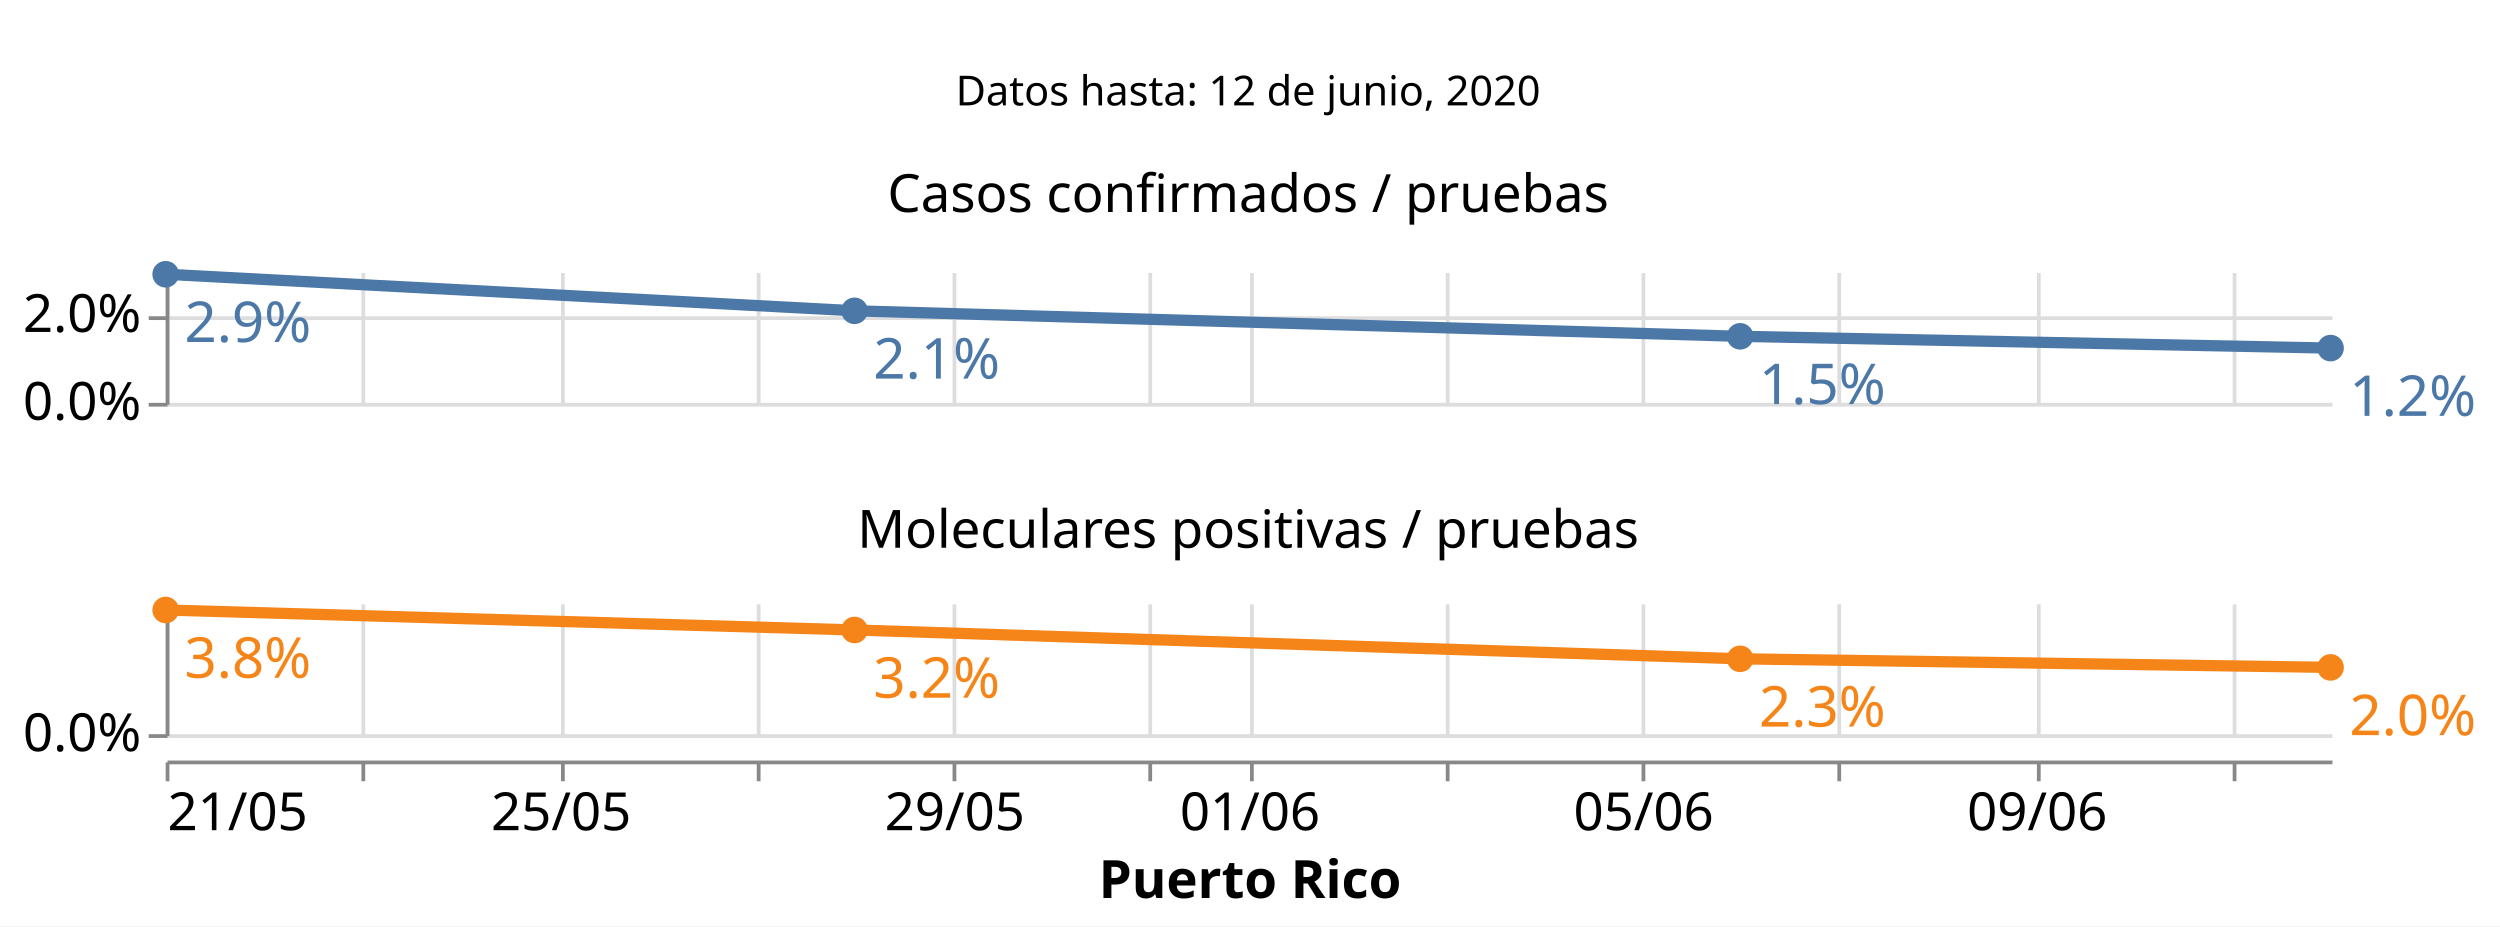
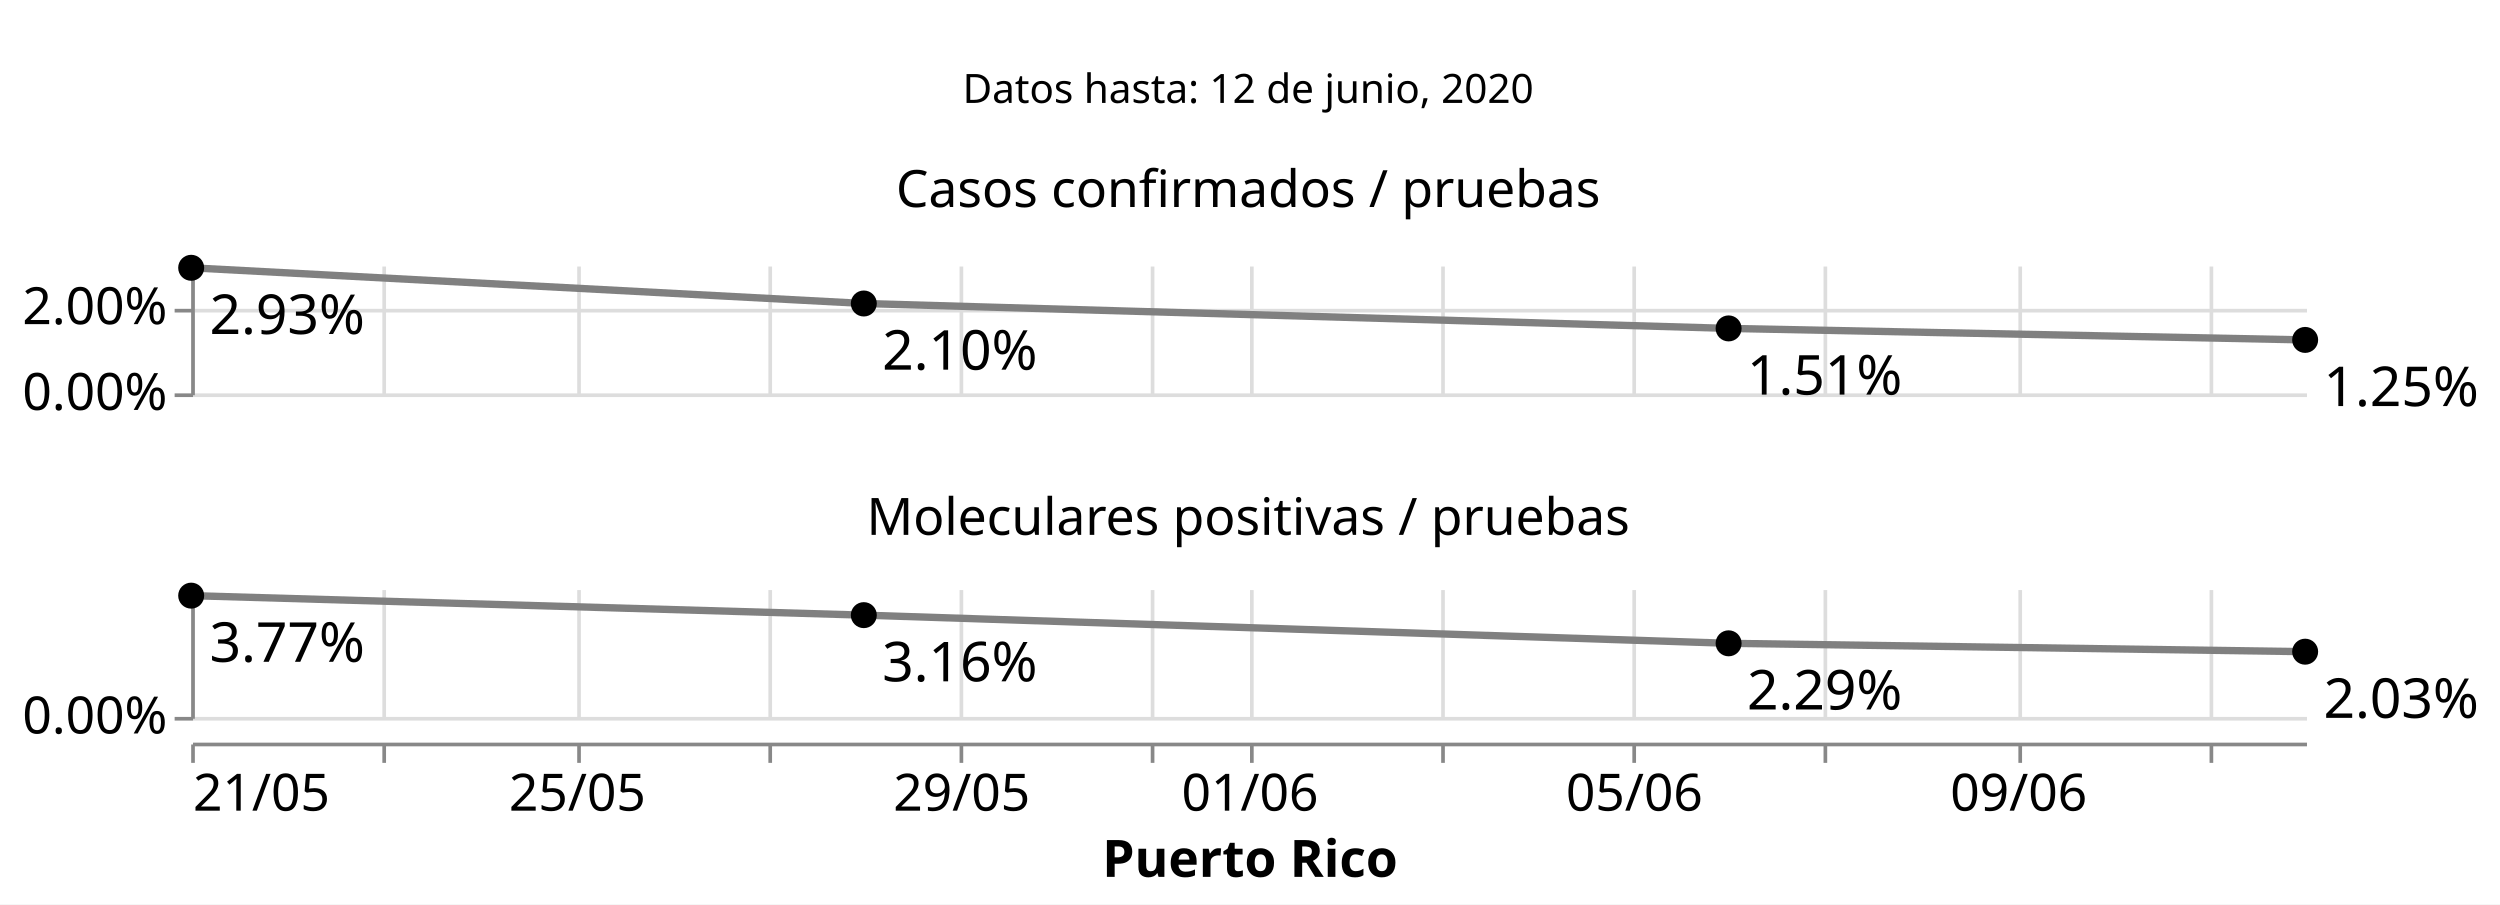
- <svg xmlns="http://www.w3.org/2000/svg" class="marks" width="664" height="246" viewBox="0 0 664 246" version="1.1">
-   <rect width="664" height="246" style="fill: white;" />
-   <g transform="translate(44,5)">
+ <svg xmlns="http://www.w3.org/2000/svg" class="marks" width="680" height="246" viewBox="0 0 680 246" version="1.1">
+   <rect width="680" height="246" style="fill: white;" />
+   <g transform="translate(52,5)">
    <g class="mark-group role-frame root">
      <g transform="translate(0,0)">
        <path class="background" d="M0,0h0v0h0Z" style="fill: none;" />
        <g>
          <g class="mark-group role-scope concat_0_group">
            <g transform="translate(0,0)">
              <path class="background" d="M0,0h575v40h-575Z" style="fill: none; stroke: #ddd; stroke-width: 0;" />
              <g>
                <g class="mark-text role-mark concat_0_marks">
                  <text text-anchor="middle" transform="translate(287.5,23)" style="font-family: sans-serif; font-size: 11px; fill: black;">Datos hasta: 12 de junio, 2020</text>
                </g>
              </g>
              <path class="foreground" d="" style="display: none; fill: none;" />
            </g>
          </g>
          <g class="mark-group role-scope concat_1_group">
            <g transform="translate(0,67)">
              <path class="background" d="M0,0h0v0h0Z" style="fill: none;" />
              <g>
                <g class="mark-group role-column-footer concat_1_column_footer">
                  <g transform="translate(0,130)">
                    <path class="background" d="M0,0h575v0h-575Z" style="fill: none;" />
                    <g>
                      <g class="mark-group role-axis">
                        <g transform="translate(0.5,0.5)">
                          <path class="background" d="M0,0h0v0h0Z" style="pointer-events: none; fill: none;" />
                          <g>
                            <g class="mark-rule role-axis-tick" style="pointer-events: none;">
                              <line transform="translate(0,0)" x2="0" y2="5" style="fill: none; stroke: #888; stroke-width: 1; opacity: 1;" />
                              <line transform="translate(52,0)" x2="0" y2="5" style="fill: none; stroke: #888; stroke-width: 1; opacity: 1;" />
                              <line transform="translate(105,0)" x2="0" y2="5" style="fill: none; stroke: #888; stroke-width: 1; opacity: 1;" />
                              <line transform="translate(157,0)" x2="0" y2="5" style="fill: none; stroke: #888; stroke-width: 1; opacity: 1;" />
                              <line transform="translate(209,0)" x2="0" y2="5" style="fill: none; stroke: #888; stroke-width: 1; opacity: 1;" />
                              <line transform="translate(261,0)" x2="0" y2="5" style="fill: none; stroke: #888; stroke-width: 1; opacity: 1;" />
                              <line transform="translate(288,0)" x2="0" y2="5" style="fill: none; stroke: #888; stroke-width: 1; opacity: 1;" />
                              <line transform="translate(340,0)" x2="0" y2="5" style="fill: none; stroke: #888; stroke-width: 1; opacity: 1;" />
                              <line transform="translate(392,0)" x2="0" y2="5" style="fill: none; stroke: #888; stroke-width: 1; opacity: 1;" />
                              <line transform="translate(444,0)" x2="0" y2="5" style="fill: none; stroke: #888; stroke-width: 1; opacity: 1;" />
                              <line transform="translate(497,0)" x2="0" y2="5" style="fill: none; stroke: #888; stroke-width: 1; opacity: 1;" />
                              <line transform="translate(549,0)" x2="0" y2="5" style="fill: none; stroke: #888; stroke-width: 1; opacity: 1;" />
                            </g>
                            <g class="mark-text role-axis-label" style="pointer-events: none;">
                              <text text-anchor="start" transform="translate(0,18)" style="font-family: sans-serif; font-size: 14px; fill: #000; opacity: 1;">21/05</text>
                              <text text-anchor="middle" transform="translate(52.27273,18)" style="font-family: sans-serif; font-size: 14px; fill: #000; opacity: 0;">23/05</text>
                              <text text-anchor="middle" transform="translate(104.5455,18)" style="font-family: sans-serif; font-size: 14px; fill: #000; opacity: 1;">25/05</text>
                              <text text-anchor="middle" transform="translate(156.8182,18)" style="font-family: sans-serif; font-size: 14px; fill: #000; opacity: 0;">27/05</text>
                              <text text-anchor="middle" transform="translate(209.0909,18)" style="font-family: sans-serif; font-size: 14px; fill: #000; opacity: 1;">29/05</text>
                              <text text-anchor="middle" transform="translate(261.3636,18)" style="font-family: sans-serif; font-size: 14px; fill: #000; opacity: 0;">31/05</text>
                              <text text-anchor="middle" transform="translate(287.5,18)" style="font-family: sans-serif; font-size: 14px; fill: #000; opacity: 1;">01/06</text>
                              <text text-anchor="middle" transform="translate(339.7727,18)" style="font-family: sans-serif; font-size: 14px; fill: #000; opacity: 0;">03/06</text>
                              <text text-anchor="middle" transform="translate(392.0455,18)" style="font-family: sans-serif; font-size: 14px; fill: #000; opacity: 1;">05/06</text>
                              <text text-anchor="middle" transform="translate(444.3182,18)" style="font-family: sans-serif; font-size: 14px; fill: #000; opacity: 0;">07/06</text>
                              <text text-anchor="middle" transform="translate(496.5909,18)" style="font-family: sans-serif; font-size: 14px; fill: #000; opacity: 1;">09/06</text>
                              <text text-anchor="middle" transform="translate(548.8636,18)" style="font-family: sans-serif; font-size: 14px; fill: #000; opacity: 0;">11/06</text>
                            </g>
                            <g class="mark-rule role-axis-domain" style="pointer-events: none;">
                              <line transform="translate(0,0)" x2="575" y2="0" style="fill: none; stroke: #888; stroke-width: 1; opacity: 1;" />
                            </g>
                            <g class="mark-text role-axis-title" style="pointer-events: none;">
                              <text text-anchor="middle" transform="translate(287.5,36)" style="font-family: sans-serif; font-size: 14px; font-weight: bold; fill: #000; opacity: 1;">Puerto Rico</text>
                            </g>
                          </g>
                          <path class="foreground" d="" style="pointer-events: none; display: none; fill: none;" />
                        </g>
                      </g>
                    </g>
                    <path class="foreground" d="" style="display: none; fill: none;" />
                  </g>
                </g>
                <g class="mark-group role-scope concat_1_cell">
                  <g transform="translate(0,0)">
                    <path class="background" d="M0,0h575v35h-575Z" style="fill: none; stroke: #ddd; stroke-width: 0;" />
                    <g>
                      <g class="mark-group role-axis">
                        <g transform="translate(0.5,35.5)">
                          <path class="background" d="M0,0h0v0h0Z" style="pointer-events: none; fill: none;" />
                          <g>
                            <g class="mark-rule role-axis-grid" style="pointer-events: none;">
                              <line transform="translate(0,-35)" x2="0" y2="35" style="fill: none; stroke: #ddd; stroke-width: 1; opacity: 1;" />
                              <line transform="translate(52,-35)" x2="0" y2="35" style="fill: none; stroke: #ddd; stroke-width: 1; opacity: 1;" />
                              <line transform="translate(105,-35)" x2="0" y2="35" style="fill: none; stroke: #ddd; stroke-width: 1; opacity: 1;" />
                              <line transform="translate(157,-35)" x2="0" y2="35" style="fill: none; stroke: #ddd; stroke-width: 1; opacity: 1;" />
                              <line transform="translate(209,-35)" x2="0" y2="35" style="fill: none; stroke: #ddd; stroke-width: 1; opacity: 1;" />
                              <line transform="translate(261,-35)" x2="0" y2="35" style="fill: none; stroke: #ddd; stroke-width: 1; opacity: 1;" />
                              <line transform="translate(288,-35)" x2="0" y2="35" style="fill: none; stroke: #ddd; stroke-width: 1; opacity: 1;" />
                              <line transform="translate(340,-35)" x2="0" y2="35" style="fill: none; stroke: #ddd; stroke-width: 1; opacity: 1;" />
                              <line transform="translate(392,-35)" x2="0" y2="35" style="fill: none; stroke: #ddd; stroke-width: 1; opacity: 1;" />
                              <line transform="translate(444,-35)" x2="0" y2="35" style="fill: none; stroke: #ddd; stroke-width: 1; opacity: 1;" />
                              <line transform="translate(497,-35)" x2="0" y2="35" style="fill: none; stroke: #ddd; stroke-width: 1; opacity: 1;" />
                              <line transform="translate(549,-35)" x2="0" y2="35" style="fill: none; stroke: #ddd; stroke-width: 1; opacity: 1;" />
                            </g>
                          </g>
                          <path class="foreground" d="" style="pointer-events: none; display: none; fill: none;" />
                        </g>
                      </g>
                      <g class="mark-group role-axis">
                        <g transform="translate(0.5,0.5)">
                          <path class="background" d="M0,0h0v0h0Z" style="pointer-events: none; fill: none;" />
                          <g>
                            <g class="mark-rule role-axis-grid" style="pointer-events: none;">
                              <line transform="translate(0,35)" x2="575" y2="0" style="fill: none; stroke: #ddd; stroke-width: 1; opacity: 1;" />
                              <line transform="translate(0,12)" x2="575" y2="0" style="fill: none; stroke: #ddd; stroke-width: 1; opacity: 1;" />
                            </g>
                          </g>
                          <path class="foreground" d="" style="pointer-events: none; display: none; fill: none;" />
                        </g>
                      </g>
                      <g class="mark-group role-axis">
                        <g transform="translate(0.5,0.5)">
                          <path class="background" d="M0,0h0v0h0Z" style="pointer-events: none; fill: none;" />
                          <g>
                            <g class="mark-rule role-axis-tick" style="pointer-events: none;">
                              <line transform="translate(0,35)" x2="-5" y2="0" style="fill: none; stroke: #888; stroke-width: 1; opacity: 1;" />
                              <line transform="translate(0,12)" x2="-5" y2="0" style="fill: none; stroke: #888; stroke-width: 1; opacity: 1;" />
                            </g>
                            <g class="mark-text role-axis-label" style="pointer-events: none;">
-                               <text text-anchor="end" transform="translate(-7,39)" style="font-family: sans-serif; font-size: 14px; fill: #000; opacity: 1;">0.0%</text>
-                               <text text-anchor="end" transform="translate(-7,15.66667)" style="font-family: sans-serif; font-size: 14px; fill: #000; opacity: 1;">2.0%</text>
+                               <text text-anchor="end" transform="translate(-7,39)" style="font-family: sans-serif; font-size: 14px; fill: #000; opacity: 1;">0.00%</text>
+                               <text text-anchor="end" transform="translate(-7,15.66667)" style="font-family: sans-serif; font-size: 14px; fill: #000; opacity: 1;">2.00%</text>
                            </g>
                            <g class="mark-rule role-axis-domain" style="pointer-events: none;">
                              <line transform="translate(0,35)" x2="0" y2="-35" style="fill: none; stroke: #888; stroke-width: 1; opacity: 1;" />
                            </g>
                          </g>
                          <path class="foreground" d="" style="pointer-events: none; display: none; fill: none;" />
                        </g>
                      </g>
-                       <g class="mark-group role-scope concat_1_child_layer_0_layer_0_pathgroup">
-                         <g transform="translate(0,0)">
-                           <path class="background" d="M0,0h575v35h-575Z" style="fill: none;" />
-                           <g>
-                             <g class="mark-line role-mark concat_1_child_layer_0_layer_0_marks">
-                               <path d="M0,0.84L182.955,10.552L418.182,17.327L575,20.458" style="fill: none; stroke: #4c78a8; stroke-width: 3;" />
-                             </g>
-                           </g>
-                           <path class="foreground" d="" style="display: none; fill: none;" />
-                         </g>
+                       <g class="mark-line role-mark concat_1_child_layer_0_layer_0_marks">
+                         <path d="M0,0.84L182.955,10.552L418.182,17.327L575,20.458" style="fill: none; stroke: grey; stroke-width: 2;" />
                      </g>
                      <g class="mark-symbol role-mark concat_1_child_layer_0_layer_1_marks">
-                         <path transform="translate(0,0.8401477)" d="M3.536,0A3.536,3.536,0,1,1,-3.536,0A3.536,3.536,0,1,1,3.536,0" style="fill: #4c78a8; stroke-width: 2; opacity: 1;" />
-                         <path transform="translate(182.9545,10.55185)" d="M3.536,0A3.536,3.536,0,1,1,-3.536,0A3.536,3.536,0,1,1,3.536,0" style="fill: #4c78a8; stroke-width: 2; opacity: 1;" />
-                         <path transform="translate(418.1818,17.32735)" d="M3.536,0A3.536,3.536,0,1,1,-3.536,0A3.536,3.536,0,1,1,3.536,0" style="fill: #4c78a8; stroke-width: 2; opacity: 1;" />
-                         <path transform="translate(575,20.45773)" d="M3.536,0A3.536,3.536,0,1,1,-3.536,0A3.536,3.536,0,1,1,3.536,0" style="fill: #4c78a8; stroke-width: 2; opacity: 1;" />
+                         <path transform="translate(0,0.8401477)" d="M3.536,0A3.536,3.536,0,1,1,-3.536,0A3.536,3.536,0,1,1,3.536,0" style="fill: black; stroke-width: 2; opacity: 1;" />
+                         <path transform="translate(182.9545,10.55185)" d="M3.536,0A3.536,3.536,0,1,1,-3.536,0A3.536,3.536,0,1,1,3.536,0" style="fill: black; stroke-width: 2; opacity: 1;" />
+                         <path transform="translate(418.1818,17.32735)" d="M3.536,0A3.536,3.536,0,1,1,-3.536,0A3.536,3.536,0,1,1,3.536,0" style="fill: black; stroke-width: 2; opacity: 1;" />
+                         <path transform="translate(575,20.45773)" d="M3.536,0A3.536,3.536,0,1,1,-3.536,0A3.536,3.536,0,1,1,3.536,0" style="fill: black; stroke-width: 2; opacity: 1;" />
                      </g>
                      <g class="mark-text role-mark concat_1_child_layer_1_marks">
-                         <text text-anchor="start" transform="translate(5,18.84015)" style="font-family: sans-serif; font-size: 15px; fill: #4c78a8;">2.9%</text>
-                         <text text-anchor="start" transform="translate(187.9545,28.55185)" style="font-family: sans-serif; font-size: 15px; fill: #4c78a8;">2.1%</text>
-                         <text text-anchor="start" transform="translate(423.1818,35.32735)" style="font-family: sans-serif; font-size: 15px; fill: #4c78a8;">1.5%</text>
-                         <text text-anchor="start" transform="translate(580,38.45773)" style="font-family: sans-serif; font-size: 15px; fill: #4c78a8;">1.2%</text>
+                         <text text-anchor="start" transform="translate(5,18.84015)" style="font-family: sans-serif; font-size: 15px; fill: black;">2.93%</text>
+                         <text text-anchor="start" transform="translate(187.9545,28.55185)" style="font-family: sans-serif; font-size: 15px; fill: black;">2.10%</text>
+                         <text text-anchor="start" transform="translate(423.1818,35.32735)" style="font-family: sans-serif; font-size: 15px; fill: black;">1.51%</text>
+                         <text text-anchor="start" transform="translate(580,38.45773)" style="font-family: sans-serif; font-size: 15px; fill: black;">1.25%</text>
                      </g>
                      <g class="mark-group role-title">
                        <g transform="translate(287.5,-26.69539)">
                          <path class="background" d="M0,0h0v0h0Z" style="pointer-events: none; fill: none;" />
                          <g>
                            <g class="mark-text role-title-text" style="pointer-events: none;">
                              <text text-anchor="middle" transform="translate(0,11)" style="font-family: sans-serif; font-size: 14px; fill: #000; opacity: 1;">Casos confirmados / pruebas</text>
                            </g>
                          </g>
                          <path class="foreground" d="" style="pointer-events: none; display: none; fill: none;" />
                        </g>
                      </g>
                    </g>
                    <path class="foreground" d="" style="display: none; fill: none;" />
                  </g>
                  <g transform="translate(0,88)">
                    <path class="background" d="M0,0h575v35h-575Z" style="fill: none; stroke: #ddd; stroke-width: 0;" />
                    <g>
                      <g class="mark-group role-axis">
                        <g transform="translate(0.5,35.5)">
                          <path class="background" d="M0,0h0v0h0Z" style="pointer-events: none; fill: none;" />
                          <g>
                            <g class="mark-rule role-axis-grid" style="pointer-events: none;">
                              <line transform="translate(0,-35)" x2="0" y2="35" style="fill: none; stroke: #ddd; stroke-width: 1; opacity: 1;" />
                              <line transform="translate(52,-35)" x2="0" y2="35" style="fill: none; stroke: #ddd; stroke-width: 1; opacity: 1;" />
                              <line transform="translate(105,-35)" x2="0" y2="35" style="fill: none; stroke: #ddd; stroke-width: 1; opacity: 1;" />
                              <line transform="translate(157,-35)" x2="0" y2="35" style="fill: none; stroke: #ddd; stroke-width: 1; opacity: 1;" />
                              <line transform="translate(209,-35)" x2="0" y2="35" style="fill: none; stroke: #ddd; stroke-width: 1; opacity: 1;" />
                              <line transform="translate(261,-35)" x2="0" y2="35" style="fill: none; stroke: #ddd; stroke-width: 1; opacity: 1;" />
                              <line transform="translate(288,-35)" x2="0" y2="35" style="fill: none; stroke: #ddd; stroke-width: 1; opacity: 1;" />
                              <line transform="translate(340,-35)" x2="0" y2="35" style="fill: none; stroke: #ddd; stroke-width: 1; opacity: 1;" />
                              <line transform="translate(392,-35)" x2="0" y2="35" style="fill: none; stroke: #ddd; stroke-width: 1; opacity: 1;" />
                              <line transform="translate(444,-35)" x2="0" y2="35" style="fill: none; stroke: #ddd; stroke-width: 1; opacity: 1;" />
                              <line transform="translate(497,-35)" x2="0" y2="35" style="fill: none; stroke: #ddd; stroke-width: 1; opacity: 1;" />
                              <line transform="translate(549,-35)" x2="0" y2="35" style="fill: none; stroke: #ddd; stroke-width: 1; opacity: 1;" />
                            </g>
                          </g>
                          <path class="foreground" d="" style="pointer-events: none; display: none; fill: none;" />
                        </g>
                      </g>
                      <g class="mark-group role-axis">
                        <g transform="translate(0.5,0.5)">
                          <path class="background" d="M0,0h0v0h0Z" style="pointer-events: none; fill: none;" />
                          <g>
                            <g class="mark-rule role-axis-grid" style="pointer-events: none;">
                              <line transform="translate(0,35)" x2="575" y2="0" style="fill: none; stroke: #ddd; stroke-width: 1; opacity: 1;" />
                            </g>
                          </g>
                          <path class="foreground" d="" style="pointer-events: none; display: none; fill: none;" />
                        </g>
                      </g>
                      <g class="mark-group role-axis">
                        <g transform="translate(0.5,0.5)">
                          <path class="background" d="M0,0h0v0h0Z" style="pointer-events: none; fill: none;" />
                          <g>
                            <g class="mark-rule role-axis-tick" style="pointer-events: none;">
                              <line transform="translate(0,35)" x2="-5" y2="0" style="fill: none; stroke: #888; stroke-width: 1; opacity: 1;" />
                            </g>
                            <g class="mark-text role-axis-label" style="pointer-events: none;">
-                               <text text-anchor="end" transform="translate(-7,39)" style="font-family: sans-serif; font-size: 14px; fill: #000; opacity: 1;">0.0%</text>
+                               <text text-anchor="end" transform="translate(-7,39)" style="font-family: sans-serif; font-size: 14px; fill: #000; opacity: 1;">0.00%</text>
                            </g>
                            <g class="mark-rule role-axis-domain" style="pointer-events: none;">
                              <line transform="translate(0,35)" x2="0" y2="-35" style="fill: none; stroke: #888; stroke-width: 1; opacity: 1;" />
                            </g>
                          </g>
                          <path class="foreground" d="" style="pointer-events: none; display: none; fill: none;" />
                        </g>
                      </g>
-                       <g class="mark-group role-scope concat_1_child_layer_0_layer_0_pathgroup">
-                         <g transform="translate(0,0)">
-                           <path class="background" d="M0,0h575v35h-575Z" style="fill: none;" />
-                           <g>
-                             <g class="mark-line role-mark concat_1_child_layer_0_layer_0_marks">
-                               <path d="M0,2.015L182.955,7.319L418.182,14.982L575,17.259" style="fill: none; stroke: #f58518; stroke-width: 3;" />
-                             </g>
-                           </g>
-                           <path class="foreground" d="" style="display: none; fill: none;" />
-                         </g>
+                       <g class="mark-line role-mark concat_1_child_layer_0_layer_0_marks">
+                         <path d="M0,2.015L182.955,7.319L418.182,14.982L575,17.259" style="fill: none; stroke: grey; stroke-width: 2;" />
                      </g>
                      <g class="mark-symbol role-mark concat_1_child_layer_0_layer_1_marks">
-                         <path transform="translate(0,2.015179)" d="M3.536,0A3.536,3.536,0,1,1,-3.536,0A3.536,3.536,0,1,1,3.536,0" style="fill: #f58518; stroke-width: 2; opacity: 1;" />
-                         <path transform="translate(182.9545,7.318563)" d="M3.536,0A3.536,3.536,0,1,1,-3.536,0A3.536,3.536,0,1,1,3.536,0" style="fill: #f58518; stroke-width: 2; opacity: 1;" />
-                         <path transform="translate(418.1818,14.98223)" d="M3.536,0A3.536,3.536,0,1,1,-3.536,0A3.536,3.536,0,1,1,3.536,0" style="fill: #f58518; stroke-width: 2; opacity: 1;" />
-                         <path transform="translate(575,17.25944)" d="M3.536,0A3.536,3.536,0,1,1,-3.536,0A3.536,3.536,0,1,1,3.536,0" style="fill: #f58518; stroke-width: 2; opacity: 1;" />
+                         <path transform="translate(0,2.015179)" d="M3.536,0A3.536,3.536,0,1,1,-3.536,0A3.536,3.536,0,1,1,3.536,0" style="fill: black; stroke-width: 2; opacity: 1;" />
+                         <path transform="translate(182.9545,7.318563)" d="M3.536,0A3.536,3.536,0,1,1,-3.536,0A3.536,3.536,0,1,1,3.536,0" style="fill: black; stroke-width: 2; opacity: 1;" />
+                         <path transform="translate(418.1818,14.98223)" d="M3.536,0A3.536,3.536,0,1,1,-3.536,0A3.536,3.536,0,1,1,3.536,0" style="fill: black; stroke-width: 2; opacity: 1;" />
+                         <path transform="translate(575,17.25944)" d="M3.536,0A3.536,3.536,0,1,1,-3.536,0A3.536,3.536,0,1,1,3.536,0" style="fill: black; stroke-width: 2; opacity: 1;" />
                      </g>
                      <g class="mark-text role-mark concat_1_child_layer_1_marks">
-                         <text text-anchor="start" transform="translate(5,20.01518)" style="font-family: sans-serif; font-size: 15px; fill: #f58518;">3.8%</text>
-                         <text text-anchor="start" transform="translate(187.9545,25.31856)" style="font-family: sans-serif; font-size: 15px; fill: #f58518;">3.2%</text>
-                         <text text-anchor="start" transform="translate(423.1818,32.98223)" style="font-family: sans-serif; font-size: 15px; fill: #f58518;">2.3%</text>
-                         <text text-anchor="start" transform="translate(580,35.25944)" style="font-family: sans-serif; font-size: 15px; fill: #f58518;">2.0%</text>
+                         <text text-anchor="start" transform="translate(5,20.01518)" style="font-family: sans-serif; font-size: 15px; fill: black;">3.77%</text>
+                         <text text-anchor="start" transform="translate(187.9545,25.31856)" style="font-family: sans-serif; font-size: 15px; fill: black;">3.16%</text>
+                         <text text-anchor="start" transform="translate(423.1818,32.98223)" style="font-family: sans-serif; font-size: 15px; fill: black;">2.29%</text>
+                         <text text-anchor="start" transform="translate(580,35.25944)" style="font-family: sans-serif; font-size: 15px; fill: black;">2.03%</text>
                      </g>
                      <g class="mark-group role-title">
                        <g transform="translate(287.5,-25.52035)">
                          <path class="background" d="M0,0h0v0h0Z" style="pointer-events: none; fill: none;" />
                          <g>
                            <g class="mark-text role-title-text" style="pointer-events: none;">
                              <text text-anchor="middle" transform="translate(0,11)" style="font-family: sans-serif; font-size: 14px; fill: #000; opacity: 1;">Moleculares positivas / pruebas</text>
                            </g>
                          </g>
                          <path class="foreground" d="" style="pointer-events: none; display: none; fill: none;" />
                        </g>
                      </g>
                    </g>
                    <path class="foreground" d="" style="display: none; fill: none;" />
                  </g>
                </g>
              </g>
              <path class="foreground" d="" style="display: none; fill: none;" />
            </g>
          </g>
        </g>
        <path class="foreground" d="" style="display: none; fill: none;" />
      </g>
    </g>
  </g>
</svg>
